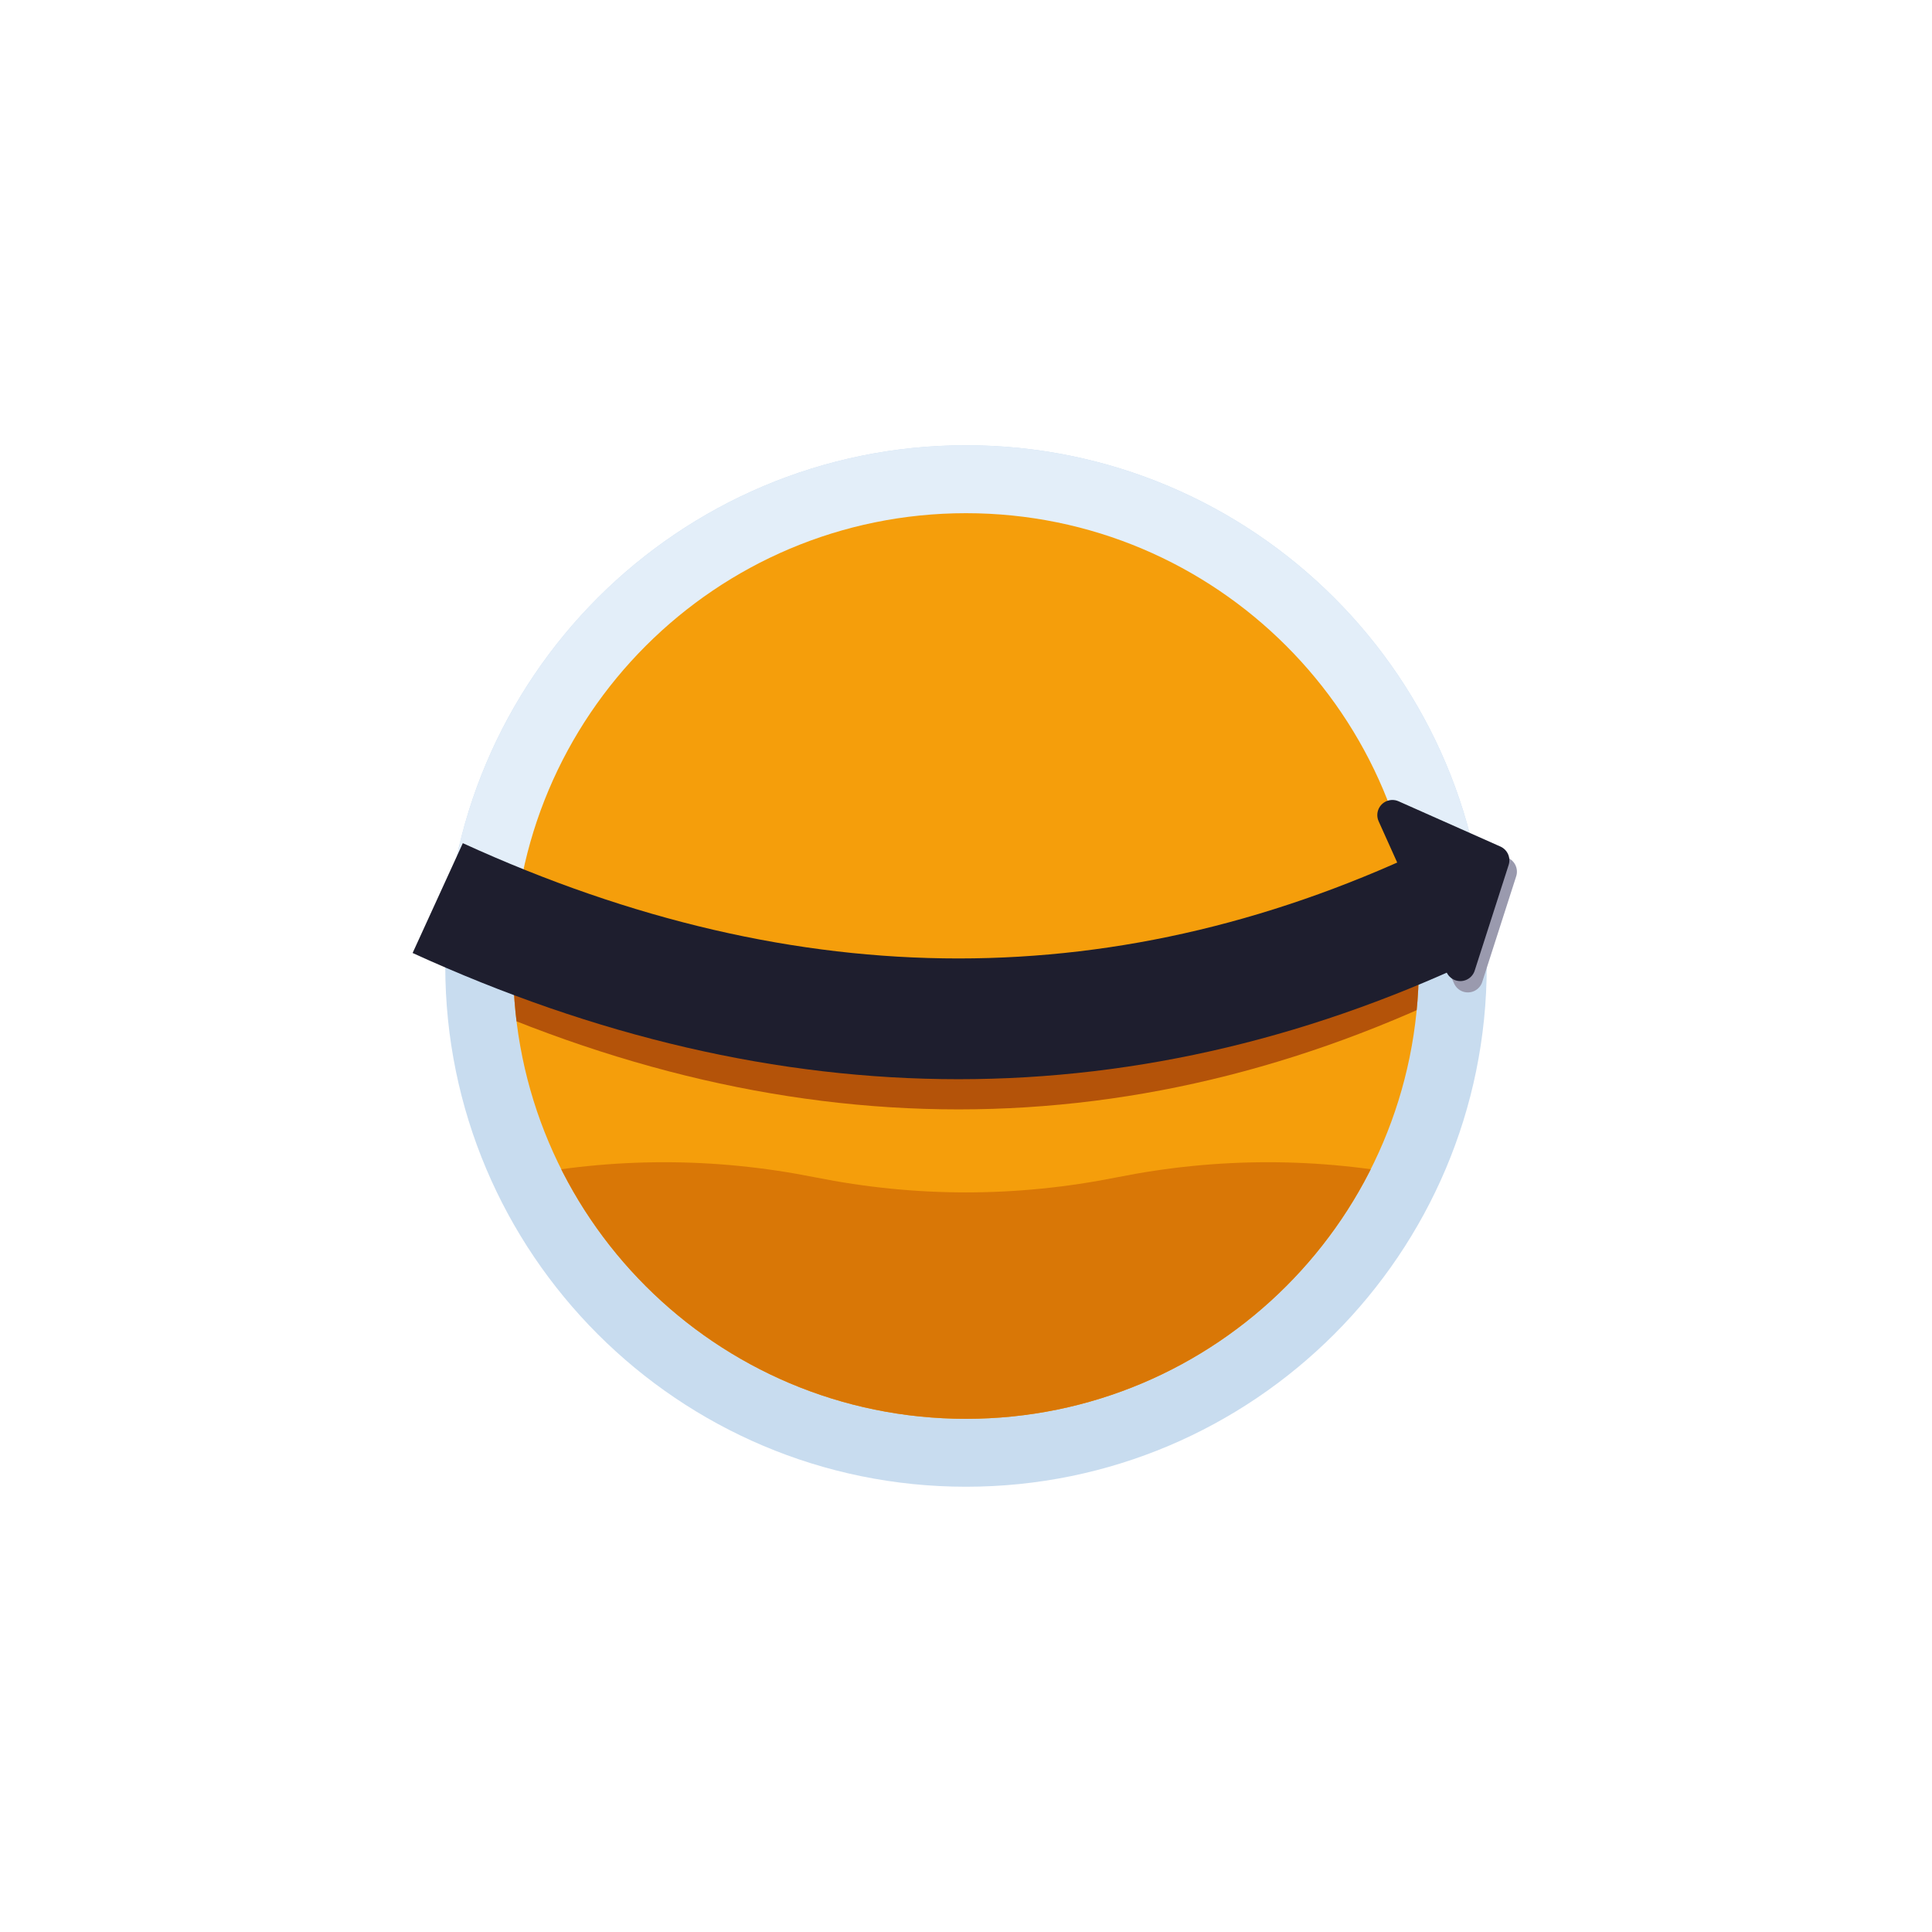
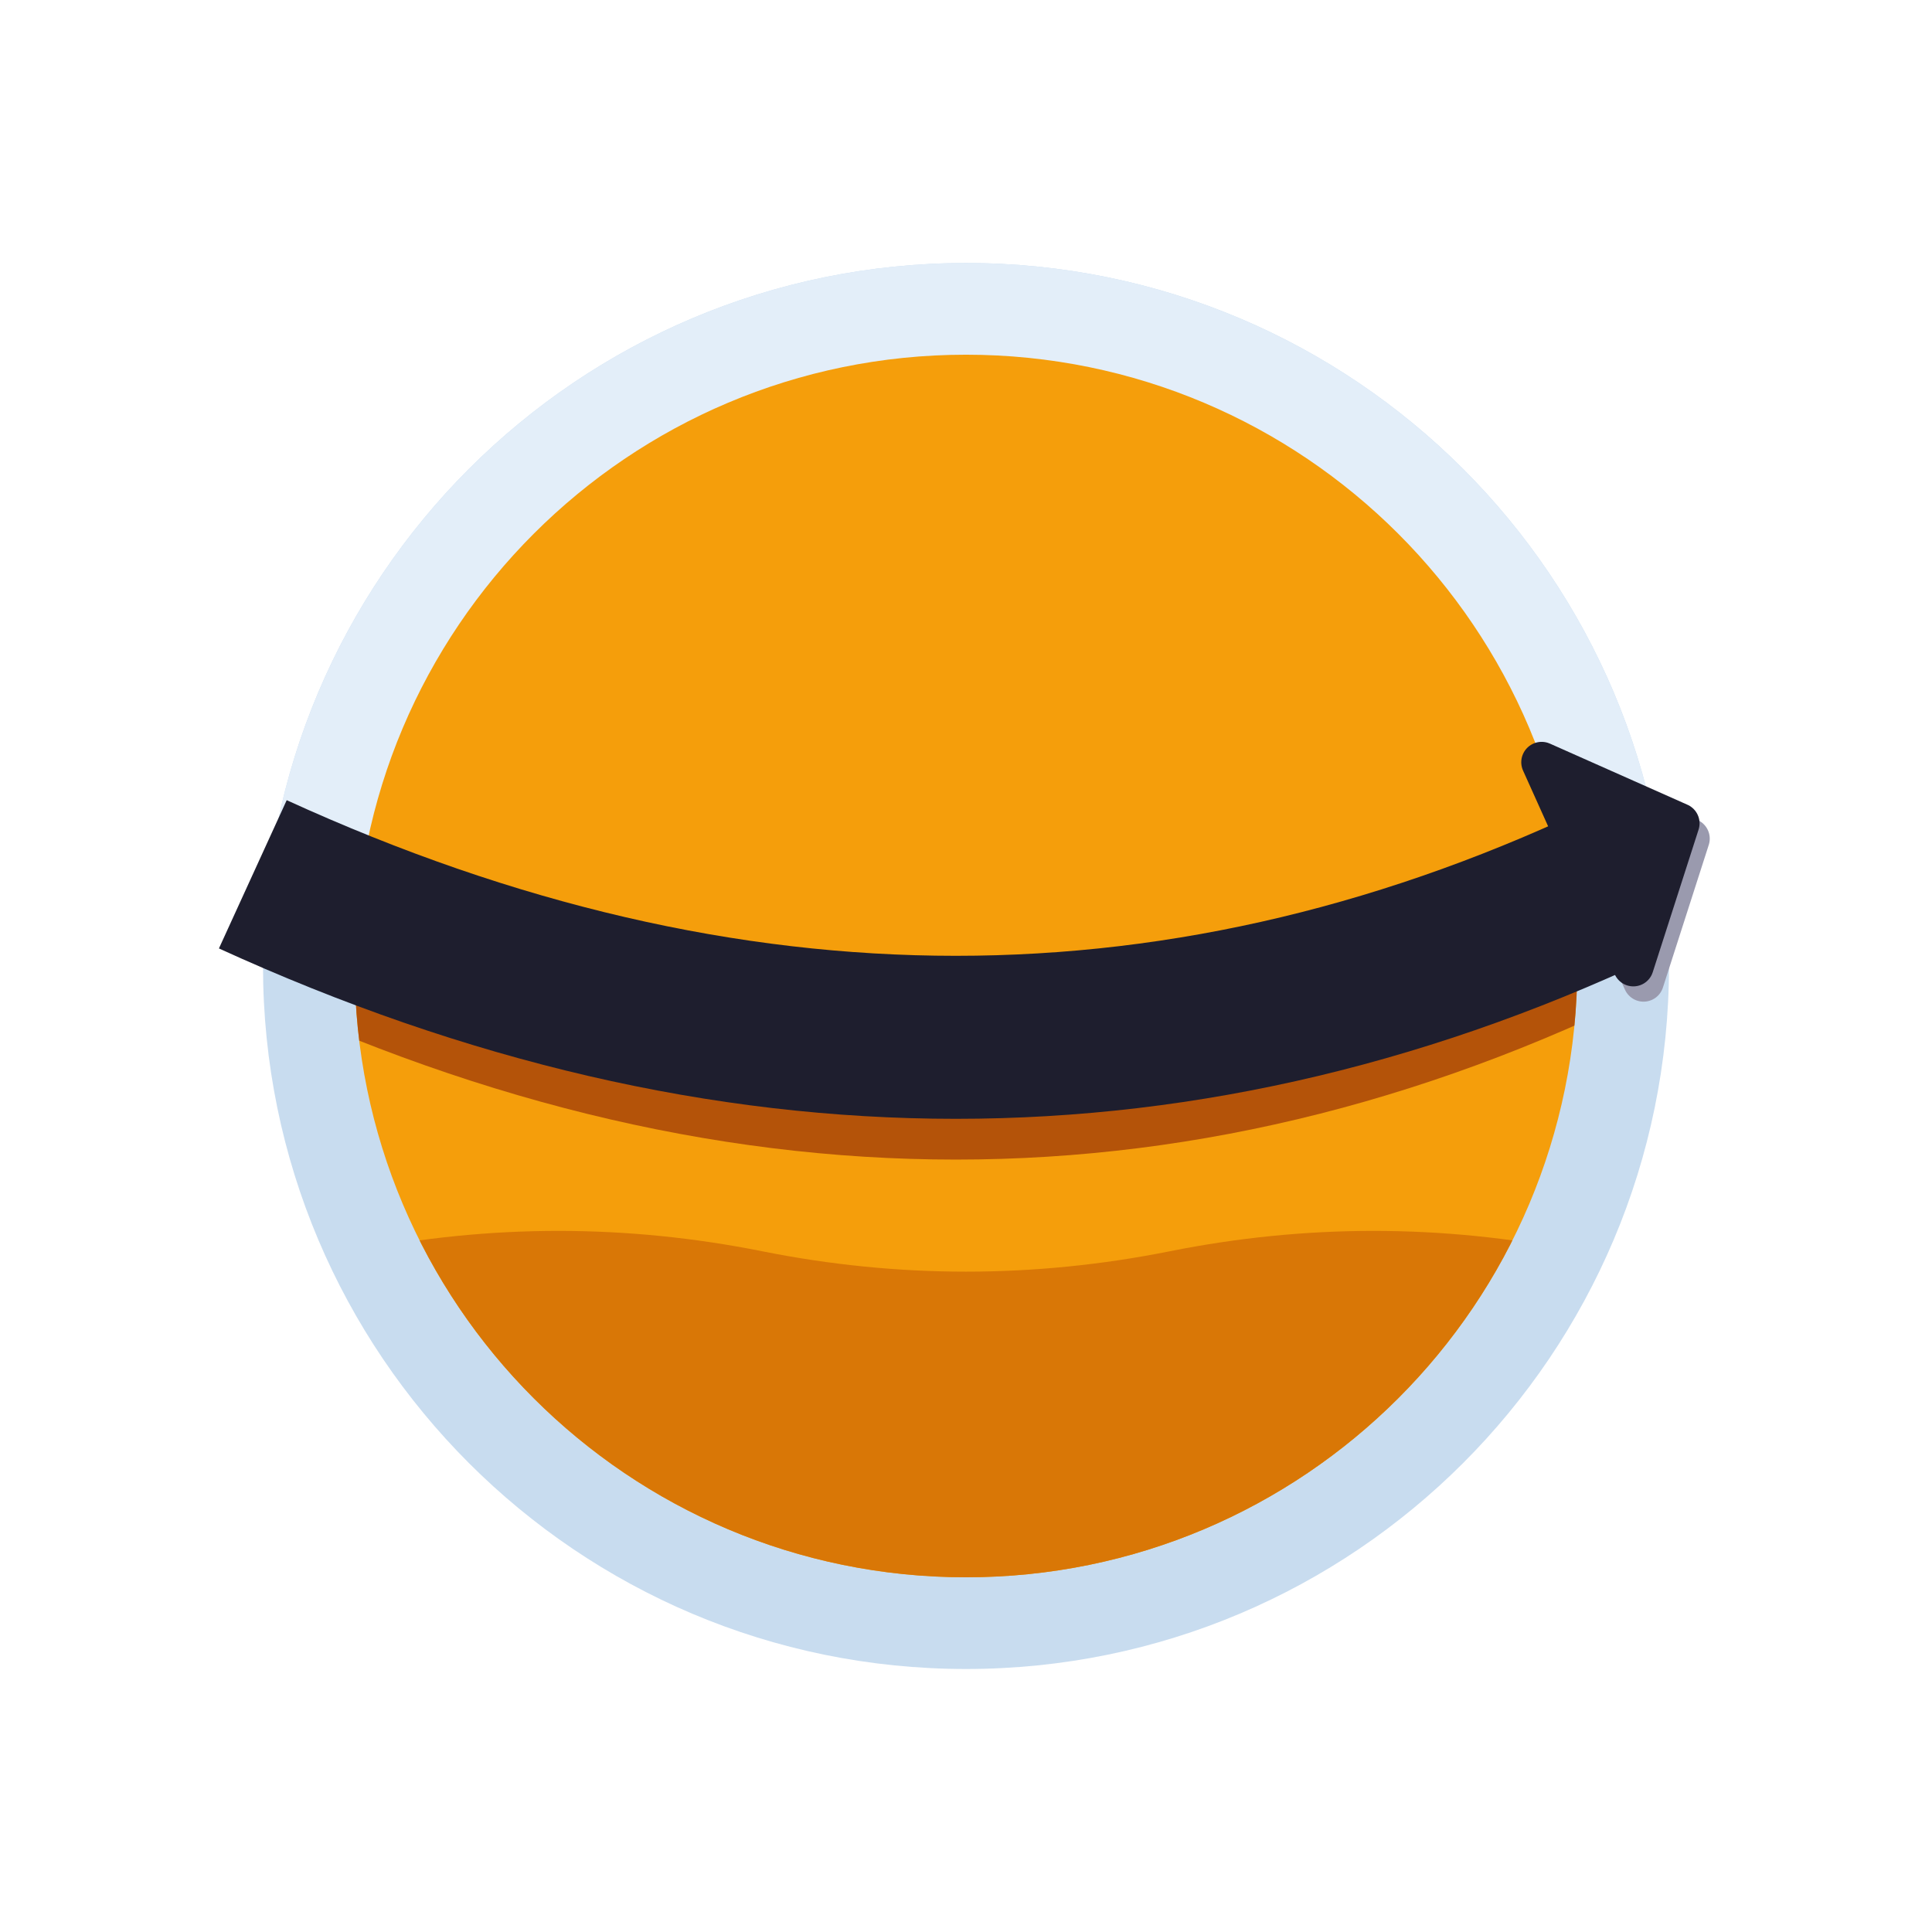
<svg xmlns="http://www.w3.org/2000/svg" viewBox="0 0 512 512">
  <defs>
    <clipPath id="sun-clip">
      <circle cx="256" cy="256" r="120" />
    </clipPath>
    <clipPath id="halo-clip">
      <circle cx="256" cy="256" r="138" />
    </clipPath>
  </defs>
-   <circle cx="256" cy="256" r="138" fill="#c8dcef" />
-   <g clip-path="url(#halo-clip)">
-     <rect x="0" y="118" width="512" height="138" fill="#e3eef9" />
+   <g transform="translate(256,256) scale(1.35) translate(-256,-256)">
+     <circle cx="256" cy="256" r="138" fill="#c8dcef" />
+     <g clip-path="url(#halo-clip)">
+       <rect x="0" y="118" width="512" height="138" fill="#e3eef9" />
+     </g>
+     <g clip-path="url(#sun-clip)">
+       <circle cx="256" cy="256" r="120" fill="#f59e0b" />
+       <path d="M136 312 Q 176 304 216 312 T 296 312 T 376 312 L 376 376 L 136 376 Z" fill="#d97706" />
+       <path d="M116 244 Q256 312 388 244" fill="none" stroke="#b45309" stroke-width="32" />
+     </g>
+     <path d="M116 238 Q256 302 388 238" fill="none" stroke="#1e1e2e" stroke-width="32" />
+     <path d="M369 216 L396 228 L387 256 Z" fill="#9a9aae" stroke="#9a9aae" stroke-width="8" stroke-linejoin="round" transform="translate(2,3)" />
+     <path d="M369 216 L396 228 L387 256 Z" fill="#1e1e2e" stroke="#1e1e2e" stroke-width="8" stroke-linejoin="round" />
  </g>
-   <g clip-path="url(#sun-clip)">
-     <circle cx="256" cy="256" r="120" fill="#f59e0b" />
-     <path d="M136 312 Q 176 304 216 312 T 296 312 T 376 312 L 376 376 L 136 376 Z" fill="#d97706" />
-     <path d="M116 244 Q256 312 388 244" fill="none" stroke="#b45309" stroke-width="32" />
-   </g>
-   <path d="M116 238 Q256 302 388 238" fill="none" stroke="#1e1e2e" stroke-width="32" />
-   <path d="M369 216 L396 228 L387 256 Z" fill="#9a9aae" stroke="#9a9aae" stroke-width="8" stroke-linejoin="round" transform="translate(2,3)" />
-   <path d="M369 216 L396 228 L387 256 Z" fill="#1e1e2e" stroke="#1e1e2e" stroke-width="8" stroke-linejoin="round" />
</svg>
